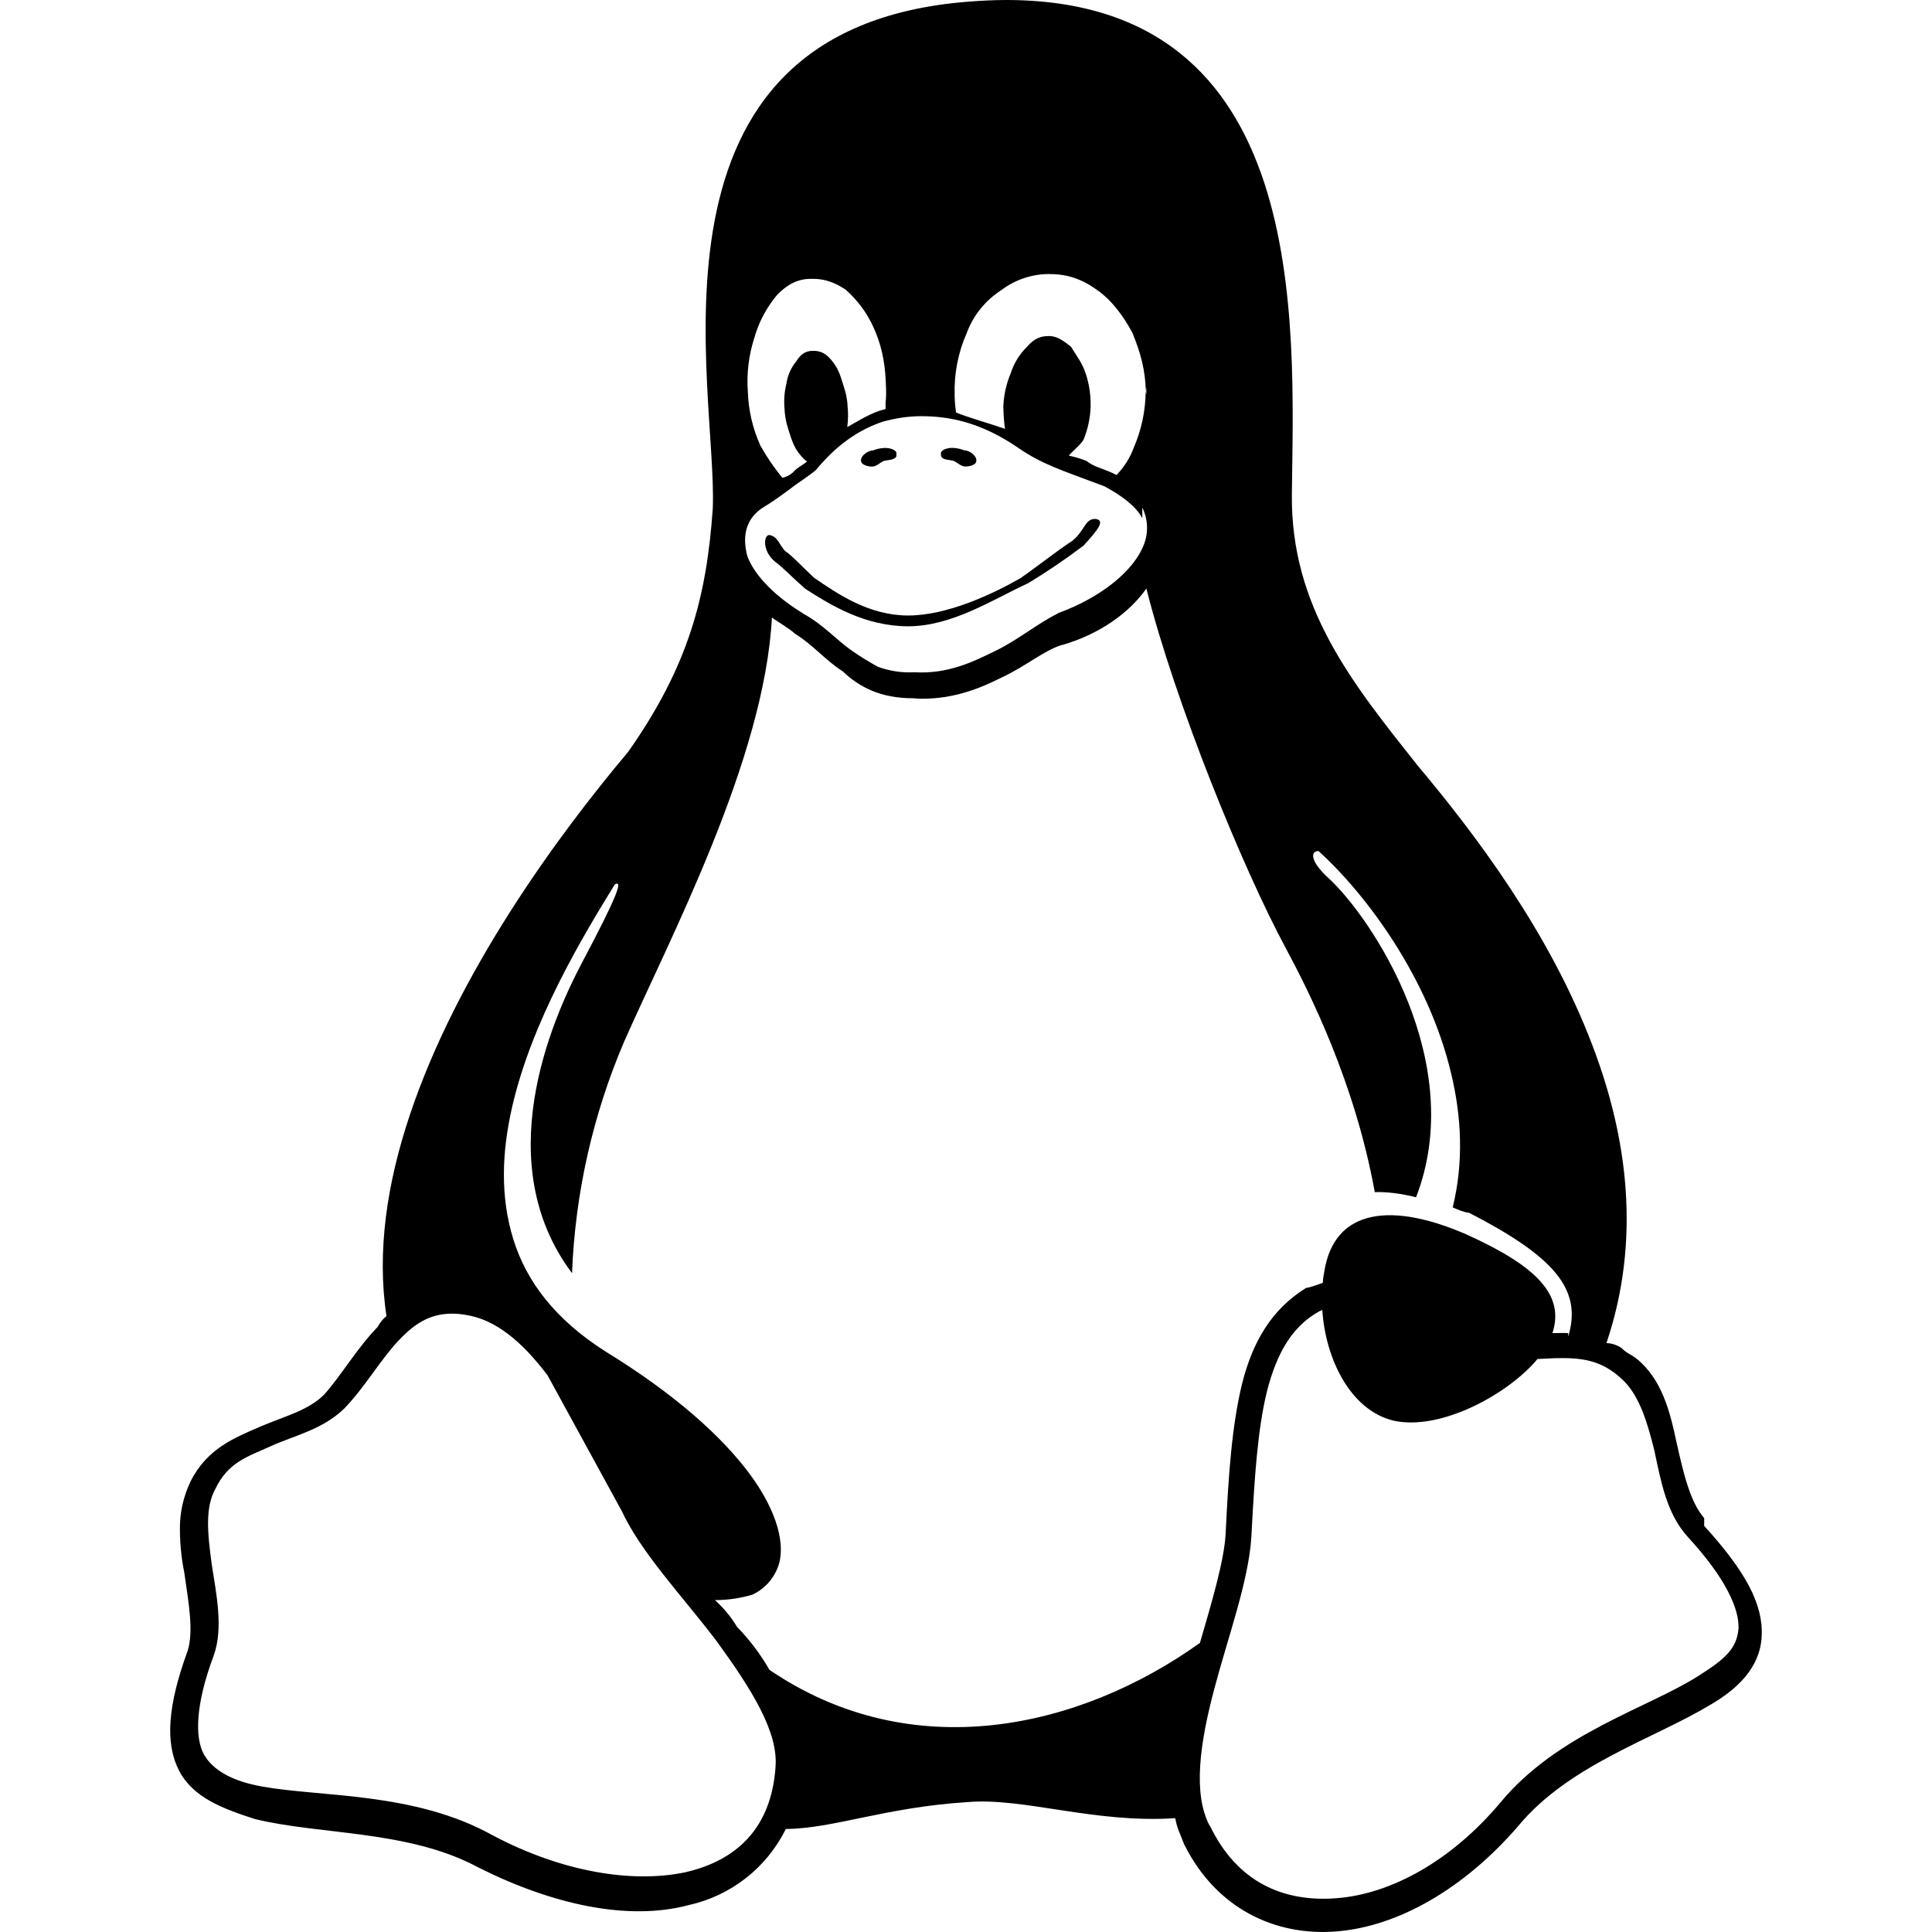
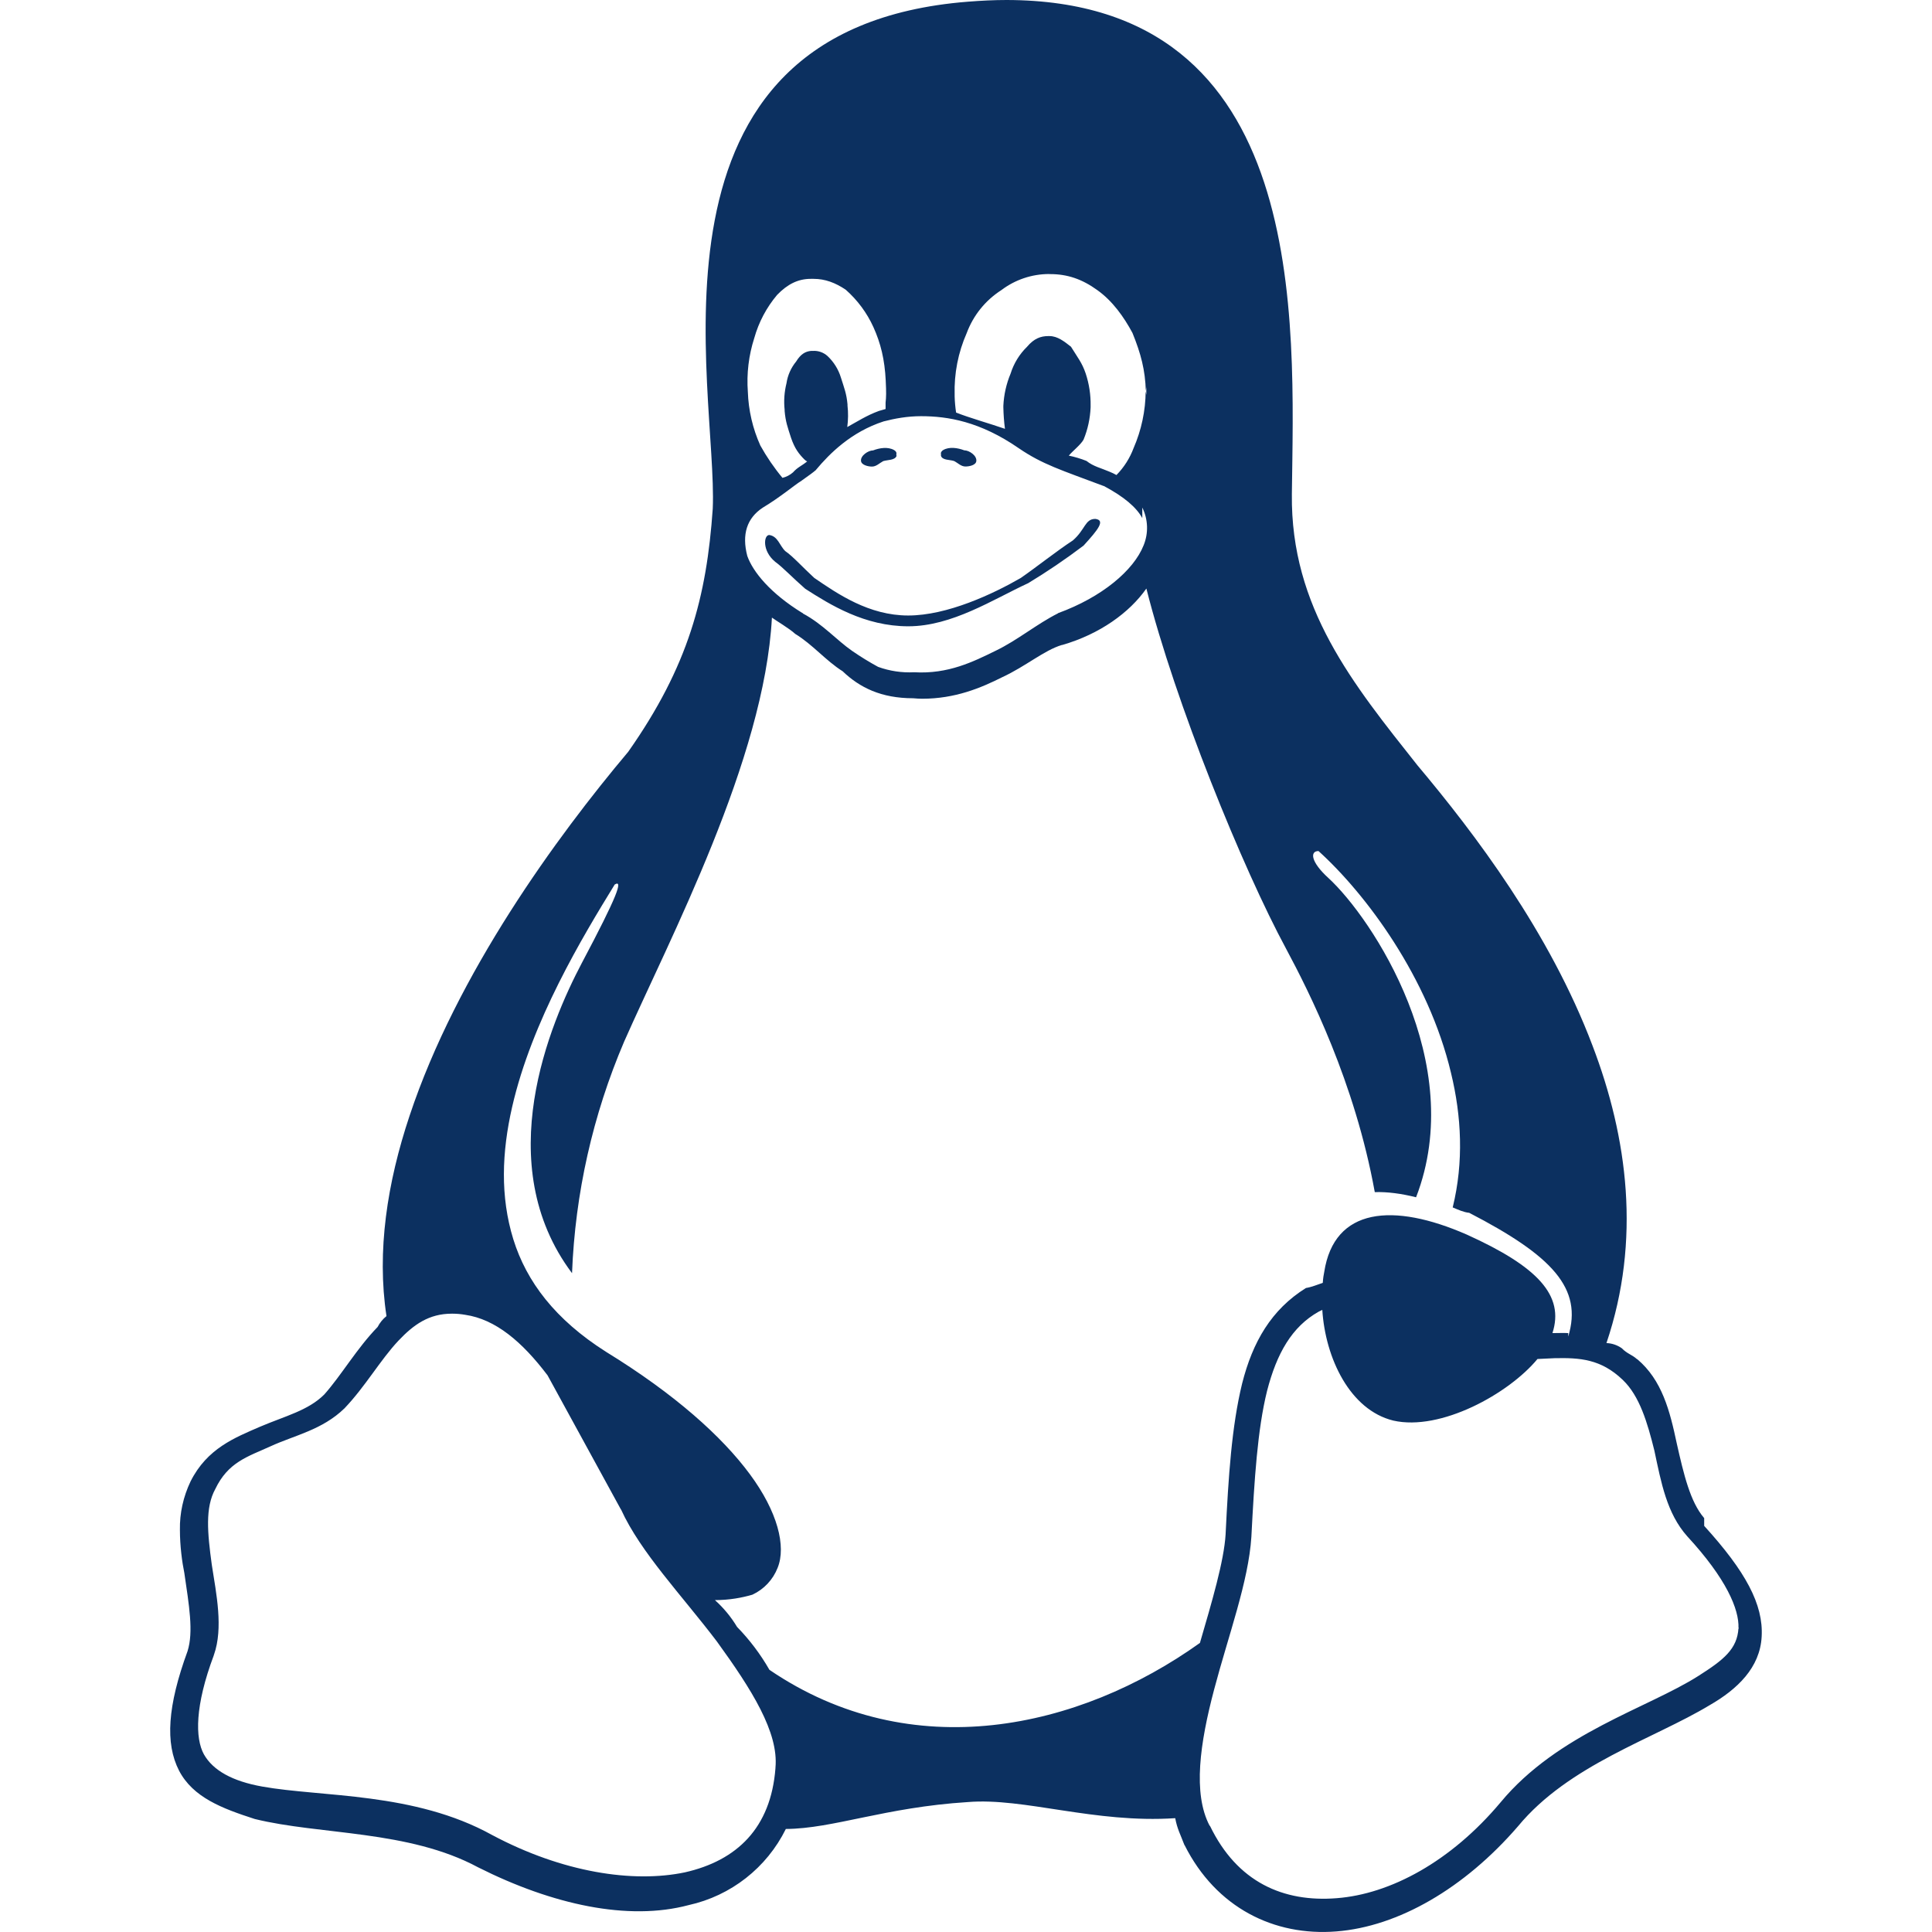
- <svg xmlns="http://www.w3.org/2000/svg" role="img" viewBox="0 0 24 24">
+ <svg xmlns="http://www.w3.org/2000/svg" fill="#0C3060" role="img" viewBox="0 0 24 24">
  <path d="M12.504 0c-.155 0-.315.008-.48.021-4.226.333-3.105 4.807-3.17 6.298-.076 1.092-.3 1.953-1.05 3.02-.885 1.051-2.127 2.75-2.716 4.521-.278.832-.41 1.684-.287 2.489a.424.424 0 00-.11.135c-.26.268-.45.6-.663.839-.199.199-.485.267-.797.4-.313.136-.658.269-.864.68-.09.189-.136.394-.132.602 0 .199.027.4.055.536.058.399.116.728.04.97-.249.68-.28 1.145-.106 1.484.174.334.535.47.94.601.81.2 1.91.135 2.774.6.926.466 1.866.67 2.616.47.526-.116.97-.464 1.208-.946.587-.003 1.23-.269 2.26-.334.699-.058 1.574.267 2.577.2.025.134.063.198.114.333l.003.003c.391.778 1.113 1.132 1.884 1.071.771-.06 1.592-.536 2.257-1.306.631-.765 1.683-1.084 2.378-1.503.348-.199.629-.469.649-.853.023-.4-.2-.811-.714-1.376v-.097l-.003-.003c-.17-.2-.25-.535-.338-.926-.085-.401-.182-.786-.492-1.046h-.003c-.059-.054-.123-.067-.188-.135a.357.357 0 00-.19-.064c.431-1.278.264-2.55-.173-3.694-.533-1.41-1.465-2.638-2.175-3.483-.796-1.005-1.576-1.957-1.56-3.368.026-2.152.236-6.133-3.544-6.139zm.529 3.405h.013c.213 0 .396.062.584.198.19.135.33.332.438.533.105.259.158.459.166.724 0-.02.006-.04.006-.06v.105a.086.086 0 01-.004-.021l-.004-.024a1.807 1.807 0 01-.15.706.953.953 0 01-.213.335.71.71 0 00-.088-.042c-.104-.045-.198-.064-.284-.133a1.312 1.312 0 00-.22-.066c.05-.06.146-.133.183-.198.053-.128.082-.264.088-.402v-.02a1.21 1.21 0 00-.061-.4c-.045-.134-.101-.2-.183-.333-.084-.066-.167-.132-.267-.132h-.016c-.093 0-.176.03-.262.132a.8.8 0 00-.205.334 1.18 1.18 0 00-.09.4v.019c.002.089.008.179.02.267-.193-.067-.438-.135-.607-.202a1.635 1.635 0 01-.018-.2v-.02a1.772 1.772 0 01.15-.768c.082-.22.232-.406.43-.533a.985.985 0 01.594-.2zm-2.962.059h.036c.142 0 .27.048.399.135.146.129.264.288.344.465.09.199.14.4.153.667v.004c.007.134.006.2-.002.266v.08c-.03.007-.056.018-.083.024-.152.055-.274.135-.393.2.012-.09.013-.18.003-.267v-.015c-.012-.133-.04-.2-.082-.333a.613.613 0 00-.166-.267.248.248 0 00-.183-.064h-.021c-.071.006-.13.04-.186.132a.552.552 0 00-.12.27.944.944 0 00-.023.33v.015c.012.135.037.2.08.334.046.134.098.2.166.268.01.009.02.018.034.024-.07.057-.117.07-.176.136a.304.304 0 01-.131.068 2.62 2.62 0 01-.275-.402 1.772 1.772 0 01-.155-.667 1.759 1.759 0 01.08-.668 1.43 1.43 0 01.283-.535c.128-.133.26-.2.418-.2zm1.37 1.706c.332 0 .733.065 1.216.399.293.2.523.269 1.052.468h.003c.255.136.405.266.478.399v-.131a.571.571 0 01.016.47c-.123.31-.516.643-1.063.842v.002c-.268.135-.501.333-.775.465-.276.135-.588.292-1.012.267a1.139 1.139 0 01-.448-.067 3.566 3.566 0 01-.322-.198c-.195-.135-.363-.332-.612-.465v-.005h-.005c-.4-.246-.616-.512-.686-.71-.07-.268-.005-.47.193-.6.224-.135.38-.271.483-.336.104-.074.143-.102.176-.131h.002v-.003c.169-.202.436-.47.839-.601.139-.036.294-.065.466-.065zm2.8 2.142c.358 1.417 1.196 3.475 1.735 4.473.286.534.855 1.659 1.102 3.024.156-.005.33.018.513.064.646-1.671-.546-3.467-1.089-3.966-.22-.2-.232-.335-.123-.335.59.534 1.365 1.572 1.646 2.757.13.535.16 1.104.021 1.67.067.028.135.06.205.067 1.032.534 1.413.938 1.23 1.537v-.043c-.06-.003-.12 0-.18 0h-.016c.151-.467-.182-.825-1.065-1.224-.915-.4-1.646-.336-1.77.465-.008.043-.013.066-.018.135-.068.023-.139.053-.209.064-.43.268-.662.669-.793 1.187-.13.533-.17 1.156-.205 1.869v.003c-.02.334-.17.838-.319 1.35-1.5 1.072-3.58 1.538-5.348.334a2.645 2.645 0 00-.402-.533 1.45 1.45 0 00-.275-.333c.182 0 .338-.03.465-.067a.615.615 0 00.314-.334c.108-.267 0-.697-.345-1.163-.345-.467-.931-.995-1.788-1.521-.63-.4-.986-.87-1.15-1.396-.165-.534-.143-1.085-.015-1.645.245-1.07.873-2.11 1.274-2.763.107-.065.037.135-.408.974-.396.751-1.14 2.497-.122 3.854a8.123 8.123 0 01.647-2.876c.564-1.278 1.743-3.504 1.836-5.268.048.036.217.135.289.202.218.133.38.333.59.465.21.201.477.335.876.335.039.003.075.006.11.006.412 0 .73-.134.997-.268.29-.134.52-.334.74-.4h.005c.467-.135.835-.402 1.044-.7zm2.185 8.958c.037.6.343 1.245.882 1.377.588.134 1.434-.333 1.791-.765l.211-.01c.315-.007.577.01.847.268l.003.003c.208.199.305.53.391.876.085.4.154.78.409 1.066.486.527.645.906.636 1.14l.003-.007v.018l-.003-.012c-.015.262-.185.396-.498.595-.63.401-1.746.712-2.457 1.57-.618.737-1.37 1.14-2.036 1.191-.664.053-1.237-.2-1.574-.898l-.005-.003c-.21-.4-.12-1.025.056-1.69.176-.668.428-1.344.463-1.897.037-.714.076-1.335.195-1.814.12-.465.308-.797.641-.984l.045-.022zm-10.814.049h.01c.053 0 .105.005.157.014.376.055.706.333 1.023.752l.91 1.664.003.003c.243.533.754 1.064 1.189 1.637.434.598.77 1.131.729 1.57v.006c-.057.744-.48 1.148-1.125 1.294-.645.135-1.52.002-2.395-.464-.968-.536-2.118-.469-2.857-.602-.369-.066-.61-.2-.723-.4-.11-.2-.113-.602.123-1.23v-.004l.002-.003c.117-.334.03-.752-.027-1.118-.055-.401-.083-.71.043-.94.16-.334.396-.4.69-.533.294-.135.64-.202.915-.47h.002v-.002c.256-.268.445-.601.668-.838.19-.201.38-.336.663-.336zm7.159-9.074c-.435.201-.945.535-1.488.535-.542 0-.97-.267-1.28-.466-.154-.134-.28-.268-.373-.335-.164-.134-.144-.333-.074-.333.109.016.129.134.199.2.096.066.215.2.36.333.292.2.68.467 1.167.467.485 0 1.053-.267 1.398-.466.195-.135.445-.334.648-.467.156-.136.149-.267.279-.267.128.016.034.134-.147.332a8.097 8.097 0 01-.69.468zm-1.082-1.583V5.64c-.006-.02.013-.042.029-.05.074-.043.18-.027.26.004.063 0 .16.067.15.135-.006.049-.085.066-.135.066-.055 0-.092-.043-.141-.068-.052-.018-.146-.008-.163-.065zm-.551 0c-.02.058-.113.049-.166.066-.047.025-.086.068-.14.068-.05 0-.13-.02-.136-.068-.01-.066.088-.133.15-.133.08-.031.184-.047.259-.005.019.009.036.03.03.05v.02h.003z" />
</svg>
